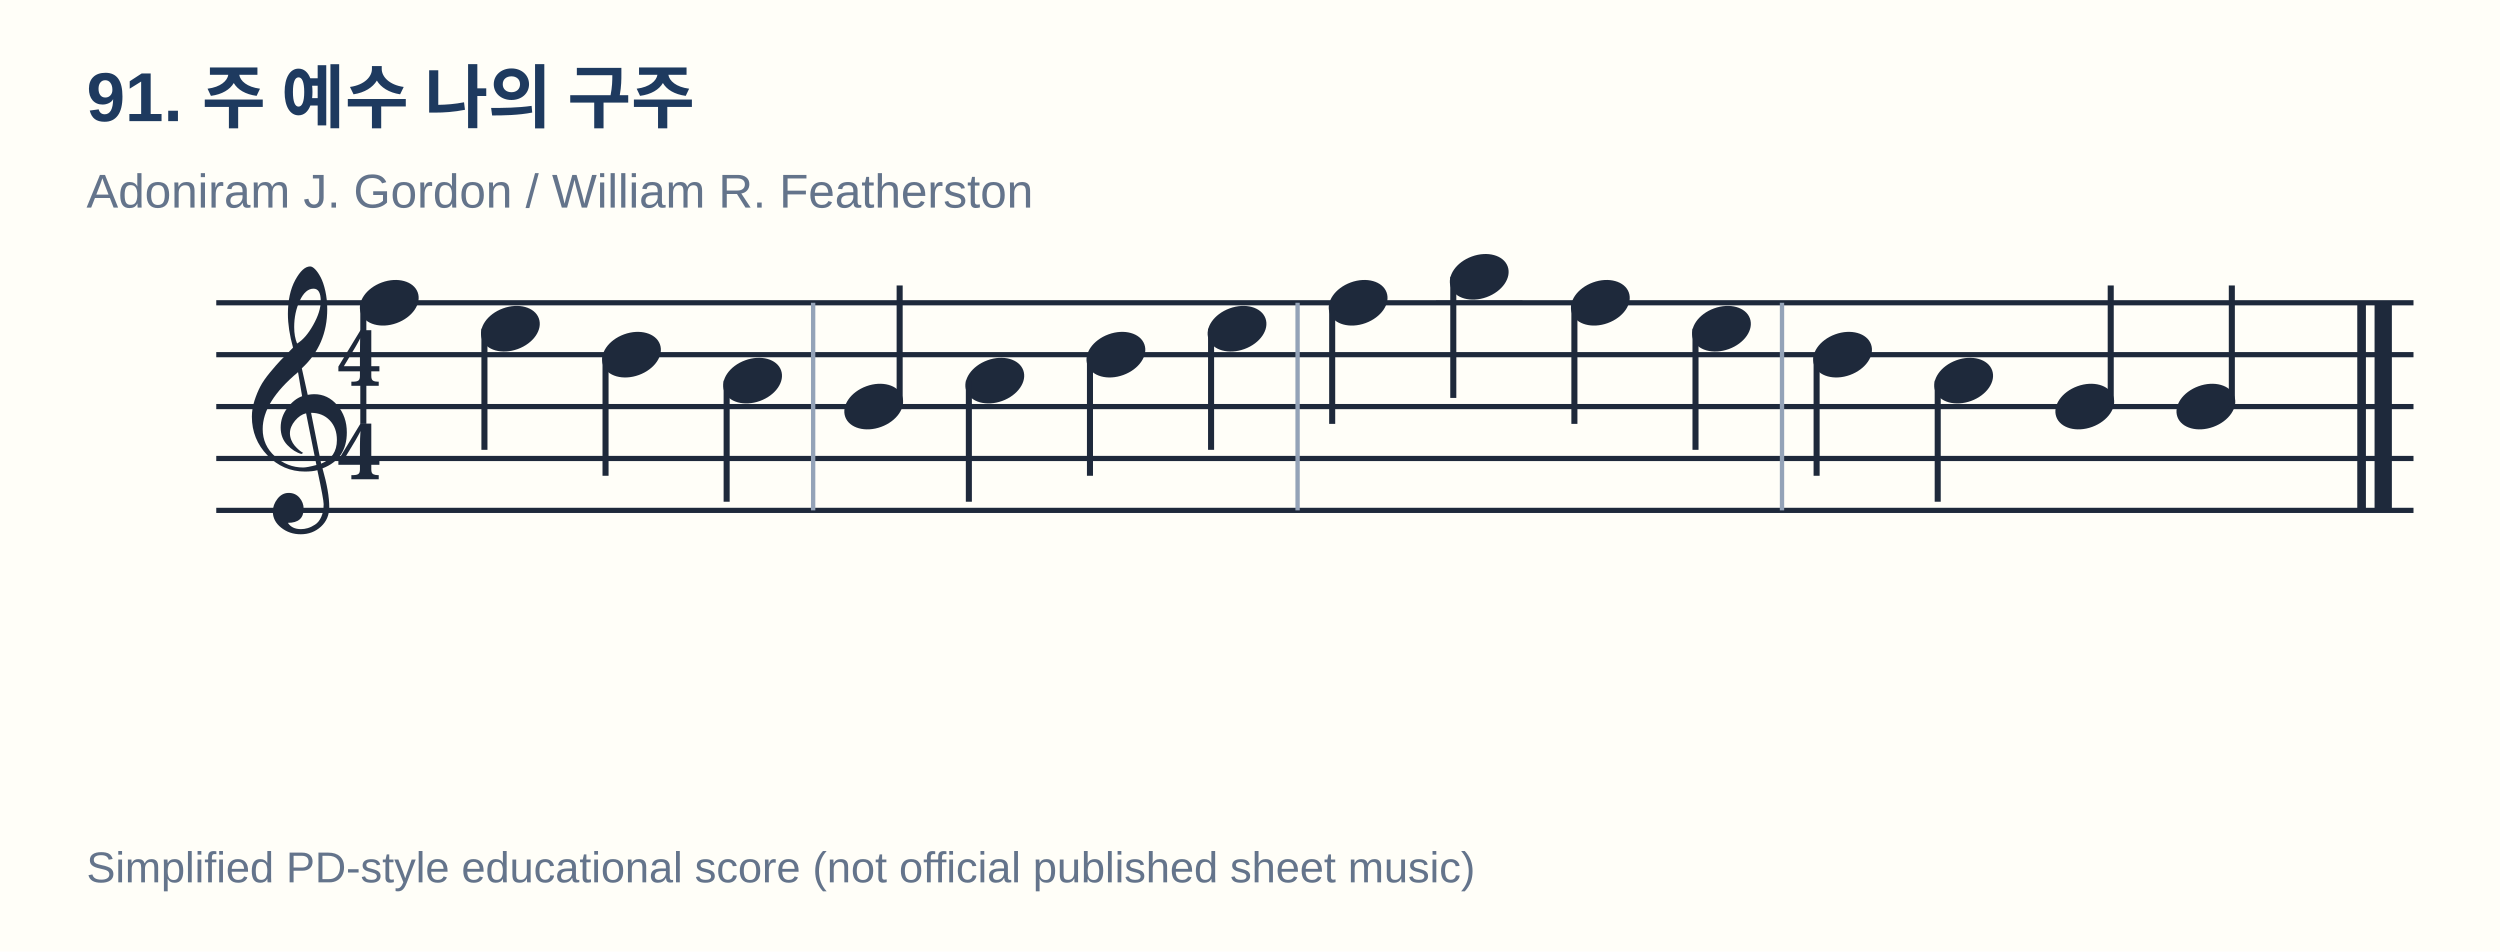
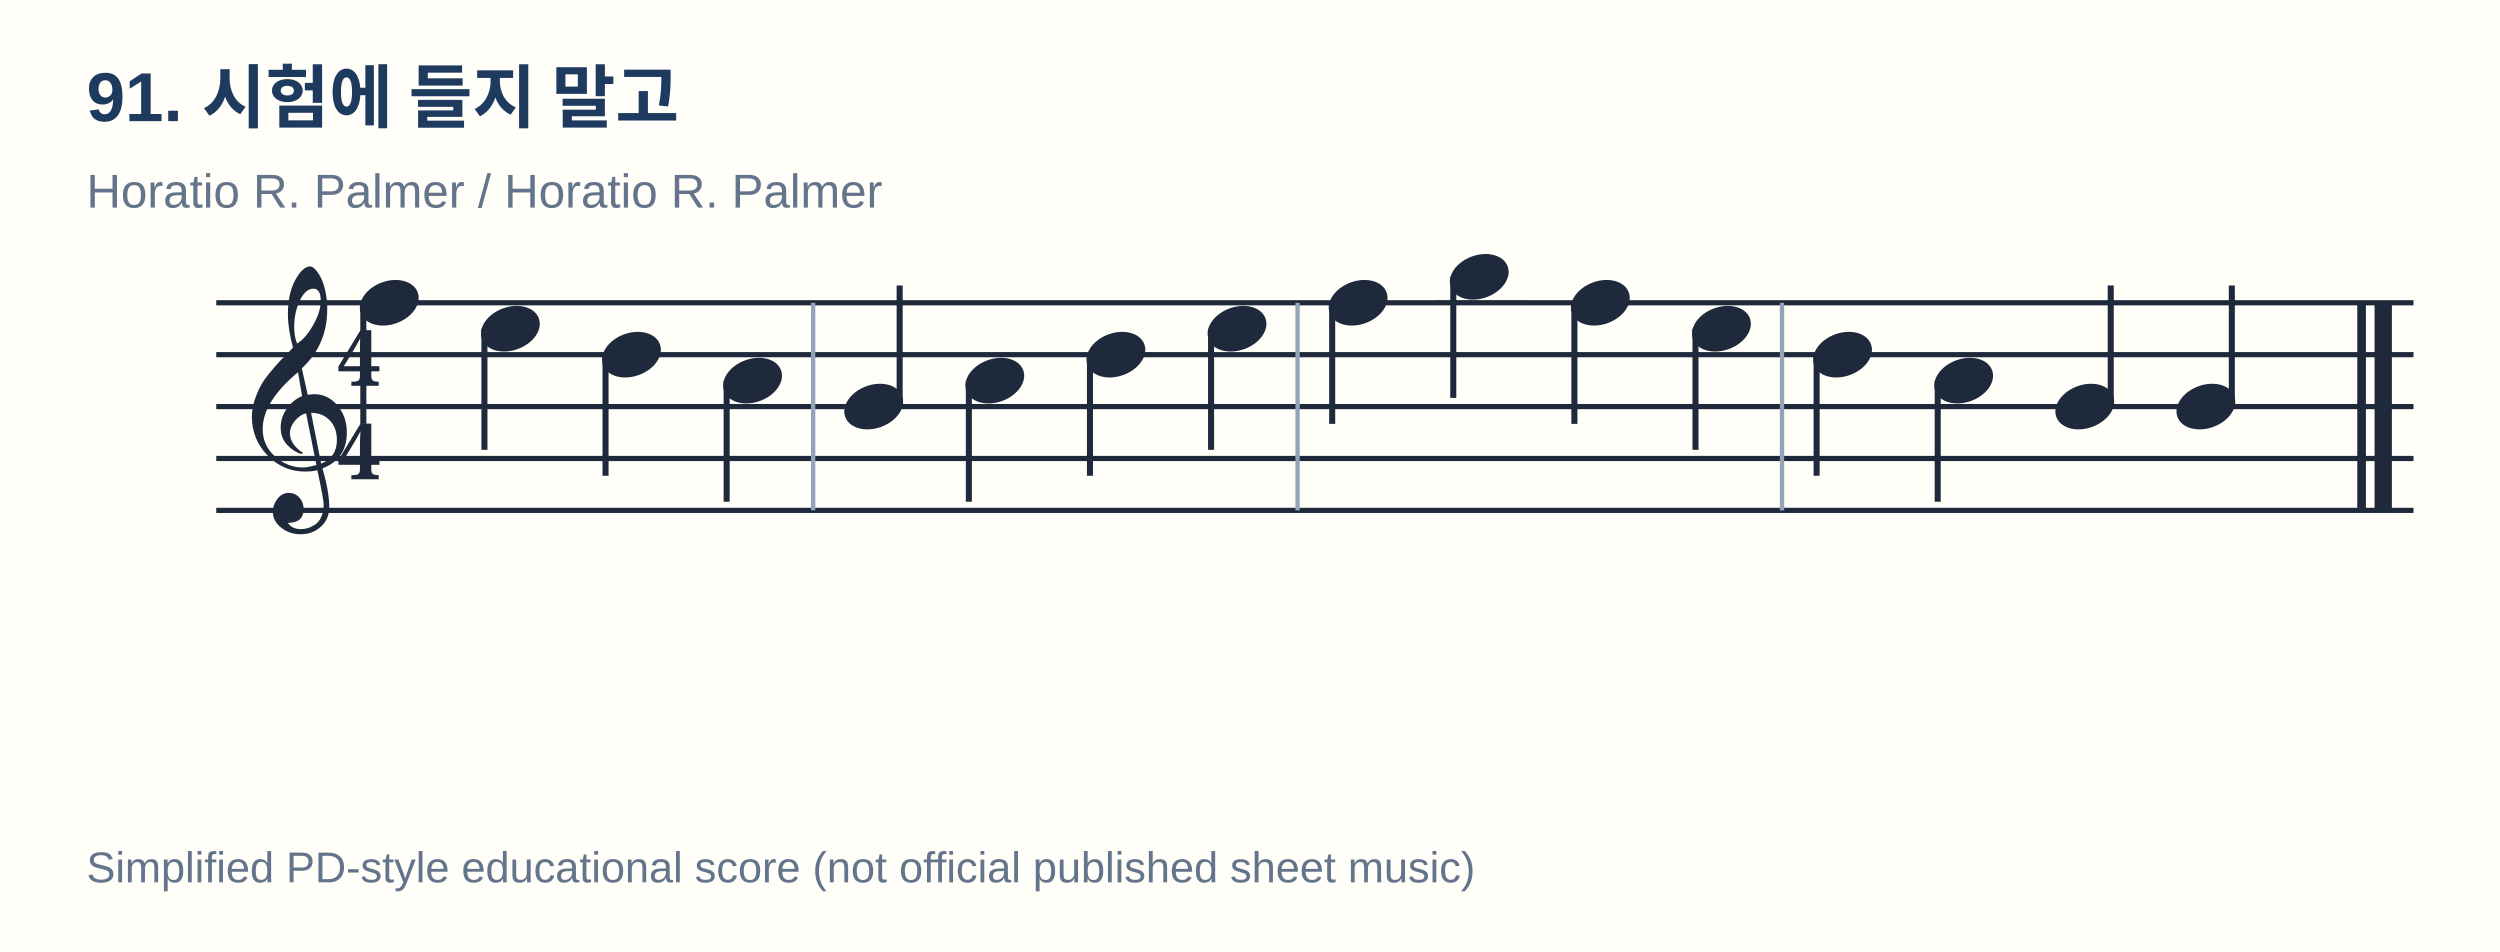
<svg xmlns="http://www.w3.org/2000/svg" width="578" height="220" viewBox="0 0 578 220">
  <rect width="100%" height="100%" fill="#FFFEF8" />
-   <text x="20" y="28" font-family="Malgun Gothic, Arial, sans-serif" font-size="16" font-weight="bold" fill="#1E3A5F">91. 주 예수 나의 구주</text>
-   <text x="20" y="48" font-family="Arial, sans-serif" font-size="11" fill="#64748B">Adoniram J. Gordon / William R. Featherston</text>
+   <text x="20" y="28" font-family="Malgun Gothic, Arial, sans-serif" font-size="16" font-weight="bold" fill="#1E3A5F">91. 시험에 들지 말고</text>
+   <text x="20" y="48" font-family="Arial, sans-serif" font-size="11" fill="#64748B">Horatio R. Palmer / Horatio R. Palmer</text>
  <line x1="50" y1="70" x2="558" y2="70" stroke="#1E293B" stroke-width="1.2" />
  <line x1="50" y1="82" x2="558" y2="82" stroke="#1E293B" stroke-width="1.2" />
  <line x1="50" y1="94" x2="558" y2="94" stroke="#1E293B" stroke-width="1.2" />
  <line x1="50" y1="106" x2="558" y2="106" stroke="#1E293B" stroke-width="1.2" />
  <line x1="50" y1="118" x2="558" y2="118" stroke="#1E293B" stroke-width="1.2" />
  <text x="52" y="108.4" font-family="serif" font-size="52" fill="#1E293B">𝄞</text>
  <text x="78" y="89.2" font-family="serif" font-size="18" font-weight="bold" fill="#1E293B">4</text>
  <text x="78" y="110.8" font-family="serif" font-size="18" font-weight="bold" fill="#1E293B">4</text>
  <ellipse cx="90" cy="70.0" rx="7" ry="5" fill="#1E293B" transform="rotate(-20 90 70.0)" />
  <line x1="84" y1="70.0" x2="84" y2="98.0" stroke="#1E293B" stroke-width="1.4" />
  <ellipse cx="118" cy="76.0" rx="7" ry="5" fill="#1E293B" transform="rotate(-20 118 76.0)" />
  <line x1="112" y1="76.0" x2="112" y2="104.0" stroke="#1E293B" stroke-width="1.4" />
  <ellipse cx="146" cy="82.0" rx="7" ry="5" fill="#1E293B" transform="rotate(-20 146 82.0)" />
  <line x1="140" y1="82.0" x2="140" y2="110.0" stroke="#1E293B" stroke-width="1.4" />
  <ellipse cx="174" cy="88.0" rx="7" ry="5" fill="#1E293B" transform="rotate(-20 174 88.0)" />
  <line x1="168" y1="88.0" x2="168" y2="116.0" stroke="#1E293B" stroke-width="1.4" />
  <line x1="188.0" y1="70" x2="188.0" y2="118" stroke="#94A3B8" stroke-width="1" />
  <ellipse cx="202" cy="94.0" rx="7" ry="5" fill="#1E293B" transform="rotate(-20 202 94.0)" />
  <line x1="208" y1="94.0" x2="208" y2="66.0" stroke="#1E293B" stroke-width="1.4" />
  <ellipse cx="230" cy="88.0" rx="7" ry="5" fill="#1E293B" transform="rotate(-20 230 88.0)" />
  <line x1="224" y1="88.0" x2="224" y2="116.0" stroke="#1E293B" stroke-width="1.4" />
  <ellipse cx="258" cy="82.0" rx="7" ry="5" fill="#1E293B" transform="rotate(-20 258 82.0)" />
  <line x1="252" y1="82.0" x2="252" y2="110.0" stroke="#1E293B" stroke-width="1.4" />
  <ellipse cx="286" cy="76.0" rx="7" ry="5" fill="#1E293B" transform="rotate(-20 286 76.0)" />
  <line x1="280" y1="76.0" x2="280" y2="104.0" stroke="#1E293B" stroke-width="1.4" />
  <line x1="300.0" y1="70" x2="300.0" y2="118" stroke="#94A3B8" stroke-width="1" />
  <ellipse cx="314" cy="70.0" rx="7" ry="5" fill="#1E293B" transform="rotate(-20 314 70.0)" />
  <line x1="308" y1="70.0" x2="308" y2="98.0" stroke="#1E293B" stroke-width="1.4" />
  <line x1="332" y1="70.0" x2="352" y2="70.0" stroke="#1E293B" stroke-width="1" />
  <ellipse cx="342" cy="64.0" rx="7" ry="5" fill="#1E293B" transform="rotate(-20 342 64.0)" />
  <line x1="336" y1="64.0" x2="336" y2="92.0" stroke="#1E293B" stroke-width="1.4" />
  <ellipse cx="370" cy="70.0" rx="7" ry="5" fill="#1E293B" transform="rotate(-20 370 70.0)" />
  <line x1="364" y1="70.0" x2="364" y2="98.0" stroke="#1E293B" stroke-width="1.4" />
  <ellipse cx="398" cy="76.0" rx="7" ry="5" fill="#1E293B" transform="rotate(-20 398 76.0)" />
  <line x1="392" y1="76.0" x2="392" y2="104.0" stroke="#1E293B" stroke-width="1.4" />
  <line x1="412.0" y1="70" x2="412.0" y2="118" stroke="#94A3B8" stroke-width="1" />
  <ellipse cx="426" cy="82.0" rx="7" ry="5" fill="#1E293B" transform="rotate(-20 426 82.0)" />
  <line x1="420" y1="82.0" x2="420" y2="110.0" stroke="#1E293B" stroke-width="1.4" />
  <ellipse cx="454" cy="88.0" rx="7" ry="5" fill="#1E293B" transform="rotate(-20 454 88.0)" />
  <line x1="448" y1="88.0" x2="448" y2="116.0" stroke="#1E293B" stroke-width="1.4" />
  <ellipse cx="482" cy="94.0" rx="7" ry="5" fill="#1E293B" transform="rotate(-20 482 94.0)" />
  <line x1="488" y1="94.0" x2="488" y2="66.0" stroke="#1E293B" stroke-width="1.4" />
  <ellipse cx="510" cy="94.0" rx="7" ry="5" fill="#1E293B" transform="rotate(-20 510 94.0)" />
  <line x1="516" y1="94.0" x2="516" y2="66.0" stroke="#1E293B" stroke-width="1.4" />
  <line x1="546" y1="70" x2="546" y2="118" stroke="#1E293B" stroke-width="2" />
  <line x1="551" y1="70" x2="551" y2="118" stroke="#1E293B" stroke-width="4" />
  <text x="20" y="204" font-family="Arial, sans-serif" font-size="10" fill="#64748B">Simplified PD-style educational score (not official published sheet music)</text>
</svg>
